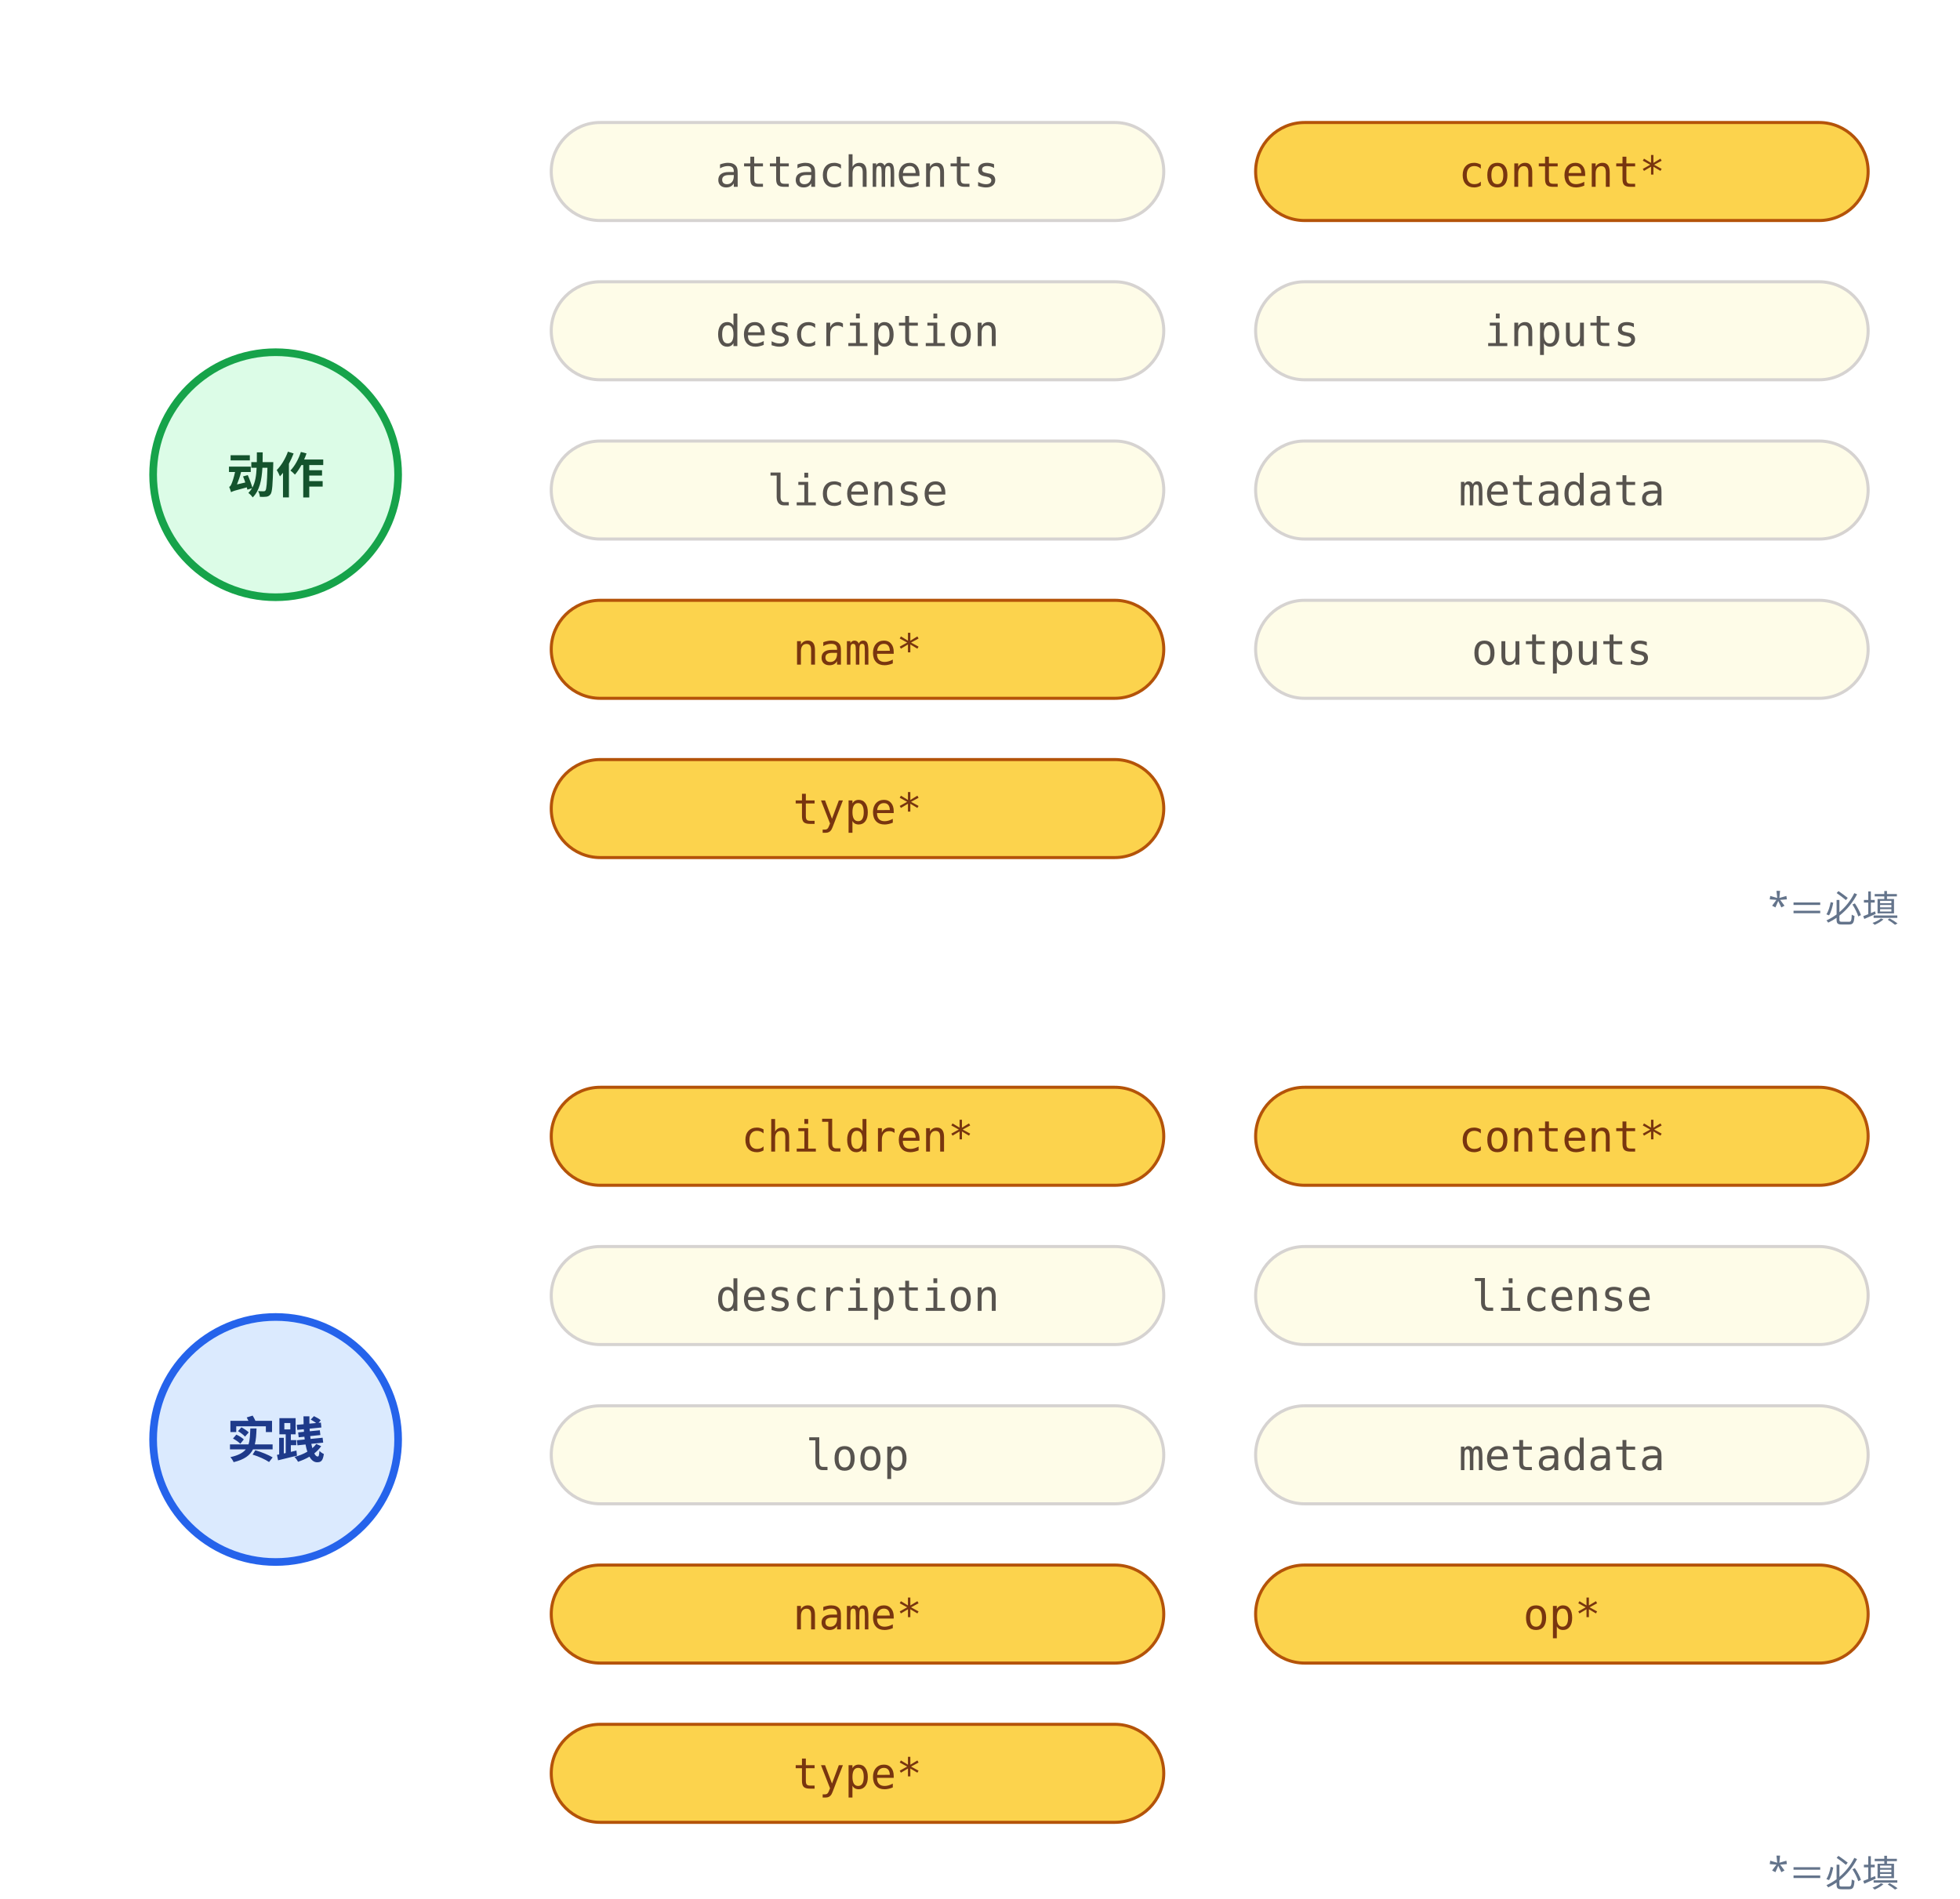
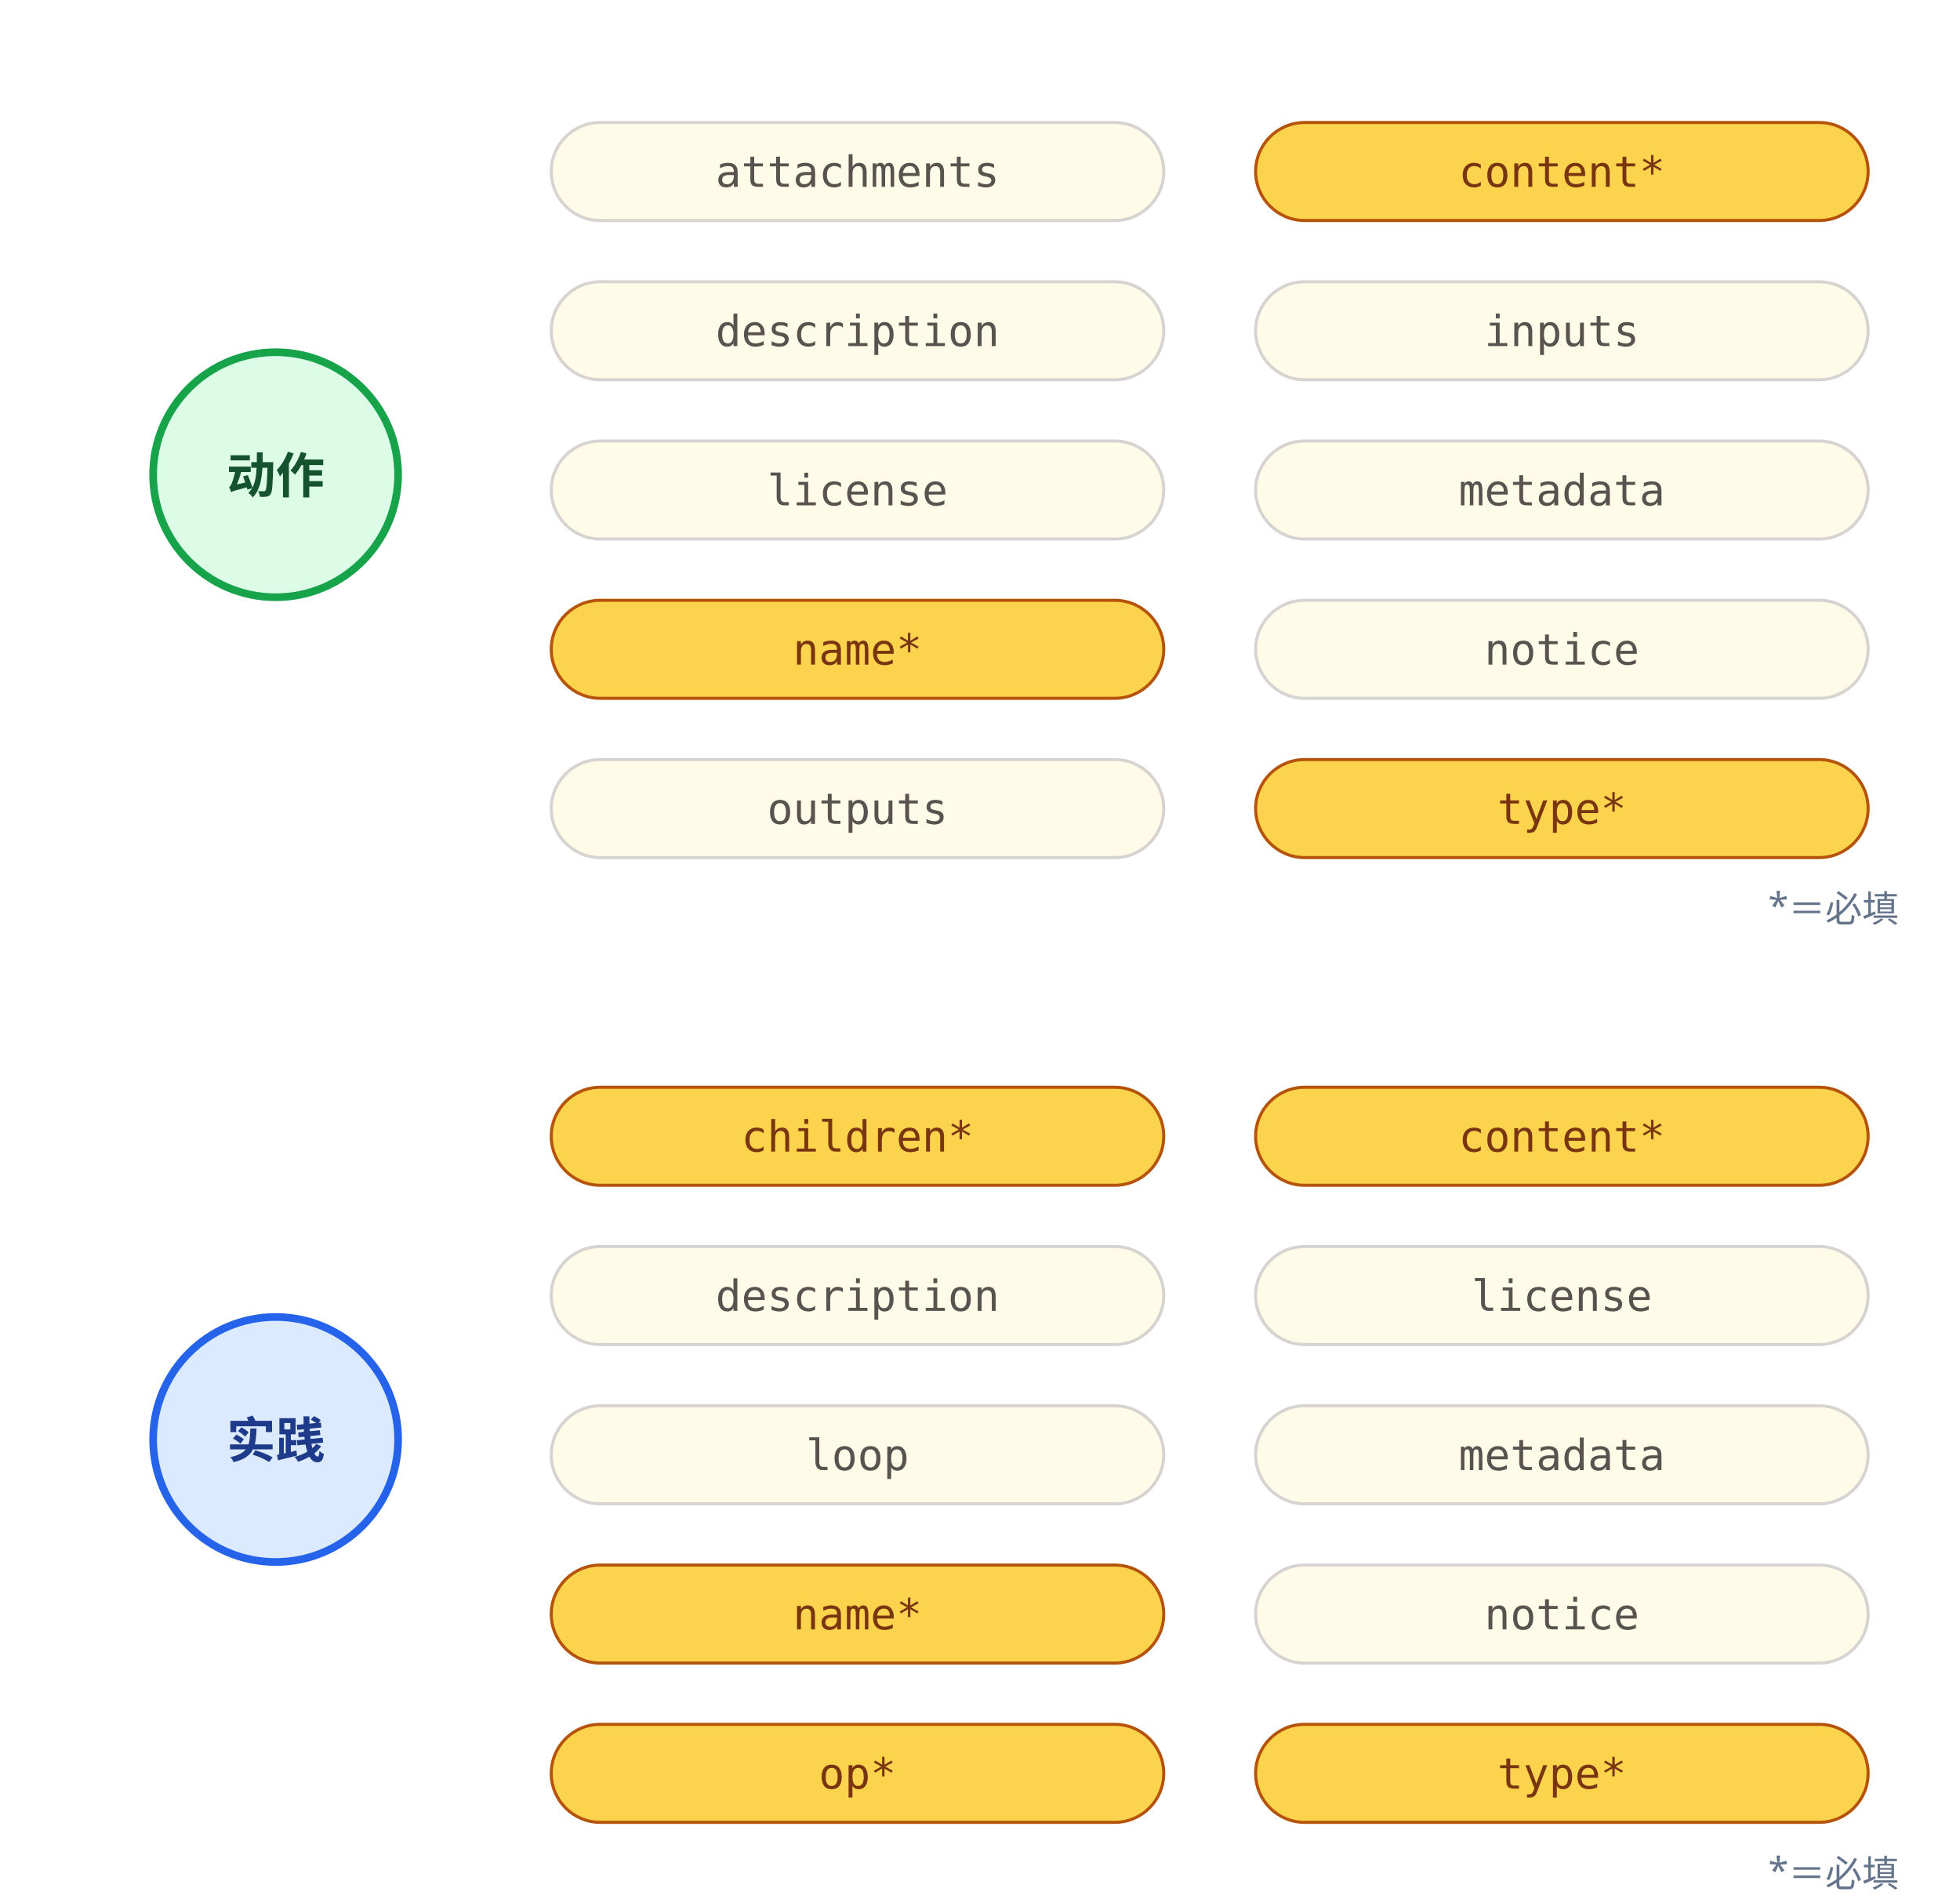
<svg xmlns="http://www.w3.org/2000/svg" viewBox="0 0 640 620" font-family="'PingFang SC','Microsoft YaHei','Noto Sans SC',sans-serif">
  <g>
    <circle cx="90" cy="155" r="40" fill="#DCFCE7" stroke="#16A34A" stroke-width="2.5" />
    <text x="90" y="161" text-anchor="middle" fill="#14532D" font-size="16" font-weight="600">动作</text>
    <g font-family="ui-monospace,Consolas,monospace" font-size="14" text-anchor="middle">
      <rect x="180" y="40" width="200" height="32" rx="16" fill="#FEFCE8" stroke="#D6D3D1" />
      <text x="280" y="61" fill="#57534E">attachments</text>
      <rect x="410" y="40" width="200" height="32" rx="16" fill="#FCD34D" stroke="#B45309" />
      <text x="510" y="61" fill="#78350F">content*</text>
      <rect x="180" y="92" width="200" height="32" rx="16" fill="#FEFCE8" stroke="#D6D3D1" />
      <text x="280" y="113" fill="#57534E">description</text>
      <rect x="410" y="92" width="200" height="32" rx="16" fill="#FEFCE8" stroke="#D6D3D1" />
      <text x="510" y="113" fill="#57534E">inputs</text>
      <rect x="180" y="144" width="200" height="32" rx="16" fill="#FEFCE8" stroke="#D6D3D1" />
      <text x="280" y="165" fill="#57534E">license</text>
      <rect x="410" y="144" width="200" height="32" rx="16" fill="#FEFCE8" stroke="#D6D3D1" />
      <text x="510" y="165" fill="#57534E">metadata</text>
      <rect x="180" y="196" width="200" height="32" rx="16" fill="#FCD34D" stroke="#B45309" />
      <text x="280" y="217" fill="#78350F">name*</text>
      <rect x="410" y="196" width="200" height="32" rx="16" fill="#FEFCE8" stroke="#D6D3D1" />
-       <text x="510" y="217" fill="#57534E">outputs</text>
-       <rect x="180" y="248" width="200" height="32" rx="16" fill="#FCD34D" stroke="#B45309" />
-       <text x="280" y="269" fill="#78350F">type*</text>
+       <text x="510" y="217" fill="#57534E">notice</text>
+       <rect x="180" y="248" width="200" height="32" rx="16" fill="#FEFCE8" stroke="#D6D3D1" />
+       <text x="280" y="269" fill="#57534E">outputs</text>
+       <rect x="410" y="248" width="200" height="32" rx="16" fill="#FCD34D" stroke="#B45309" />
+       <text x="510" y="269" fill="#78350F">type*</text>
    </g>
    <text x="620" y="300" text-anchor="end" fill="#64748B" font-size="12">*＝必填</text>
  </g>
  <g transform="translate(0,315)">
    <circle cx="90" cy="155" r="40" fill="#DBEAFE" stroke="#2563EB" stroke-width="2.5" />
    <text x="90" y="161" text-anchor="middle" fill="#1E3A8A" font-size="16" font-weight="600">实践</text>
    <g font-family="ui-monospace,Consolas,monospace" font-size="14" text-anchor="middle">
      <rect x="180" y="40" width="200" height="32" rx="16" fill="#FCD34D" stroke="#B45309" />
      <text x="280" y="61" fill="#78350F">children*</text>
      <rect x="410" y="40" width="200" height="32" rx="16" fill="#FCD34D" stroke="#B45309" />
      <text x="510" y="61" fill="#78350F">content*</text>
      <rect x="180" y="92" width="200" height="32" rx="16" fill="#FEFCE8" stroke="#D6D3D1" />
      <text x="280" y="113" fill="#57534E">description</text>
      <rect x="410" y="92" width="200" height="32" rx="16" fill="#FEFCE8" stroke="#D6D3D1" />
      <text x="510" y="113" fill="#57534E">license</text>
      <rect x="180" y="144" width="200" height="32" rx="16" fill="#FEFCE8" stroke="#D6D3D1" />
      <text x="280" y="165" fill="#57534E">loop</text>
      <rect x="410" y="144" width="200" height="32" rx="16" fill="#FEFCE8" stroke="#D6D3D1" />
      <text x="510" y="165" fill="#57534E">metadata</text>
      <rect x="180" y="196" width="200" height="32" rx="16" fill="#FCD34D" stroke="#B45309" />
      <text x="280" y="217" fill="#78350F">name*</text>
-       <rect x="410" y="196" width="200" height="32" rx="16" fill="#FCD34D" stroke="#B45309" />
-       <text x="510" y="217" fill="#78350F">op*</text>
+       <rect x="410" y="196" width="200" height="32" rx="16" fill="#FEFCE8" stroke="#D6D3D1" />
+       <text x="510" y="217" fill="#57534E">notice</text>
      <rect x="180" y="248" width="200" height="32" rx="16" fill="#FCD34D" stroke="#B45309" />
-       <text x="280" y="269" fill="#78350F">type*</text>
+       <text x="280" y="269" fill="#78350F">op*</text>
+       <rect x="410" y="248" width="200" height="32" rx="16" fill="#FCD34D" stroke="#B45309" />
+       <text x="510" y="269" fill="#78350F">type*</text>
    </g>
    <text x="620" y="300" text-anchor="end" fill="#64748B" font-size="12">*＝必填</text>
  </g>
</svg>
